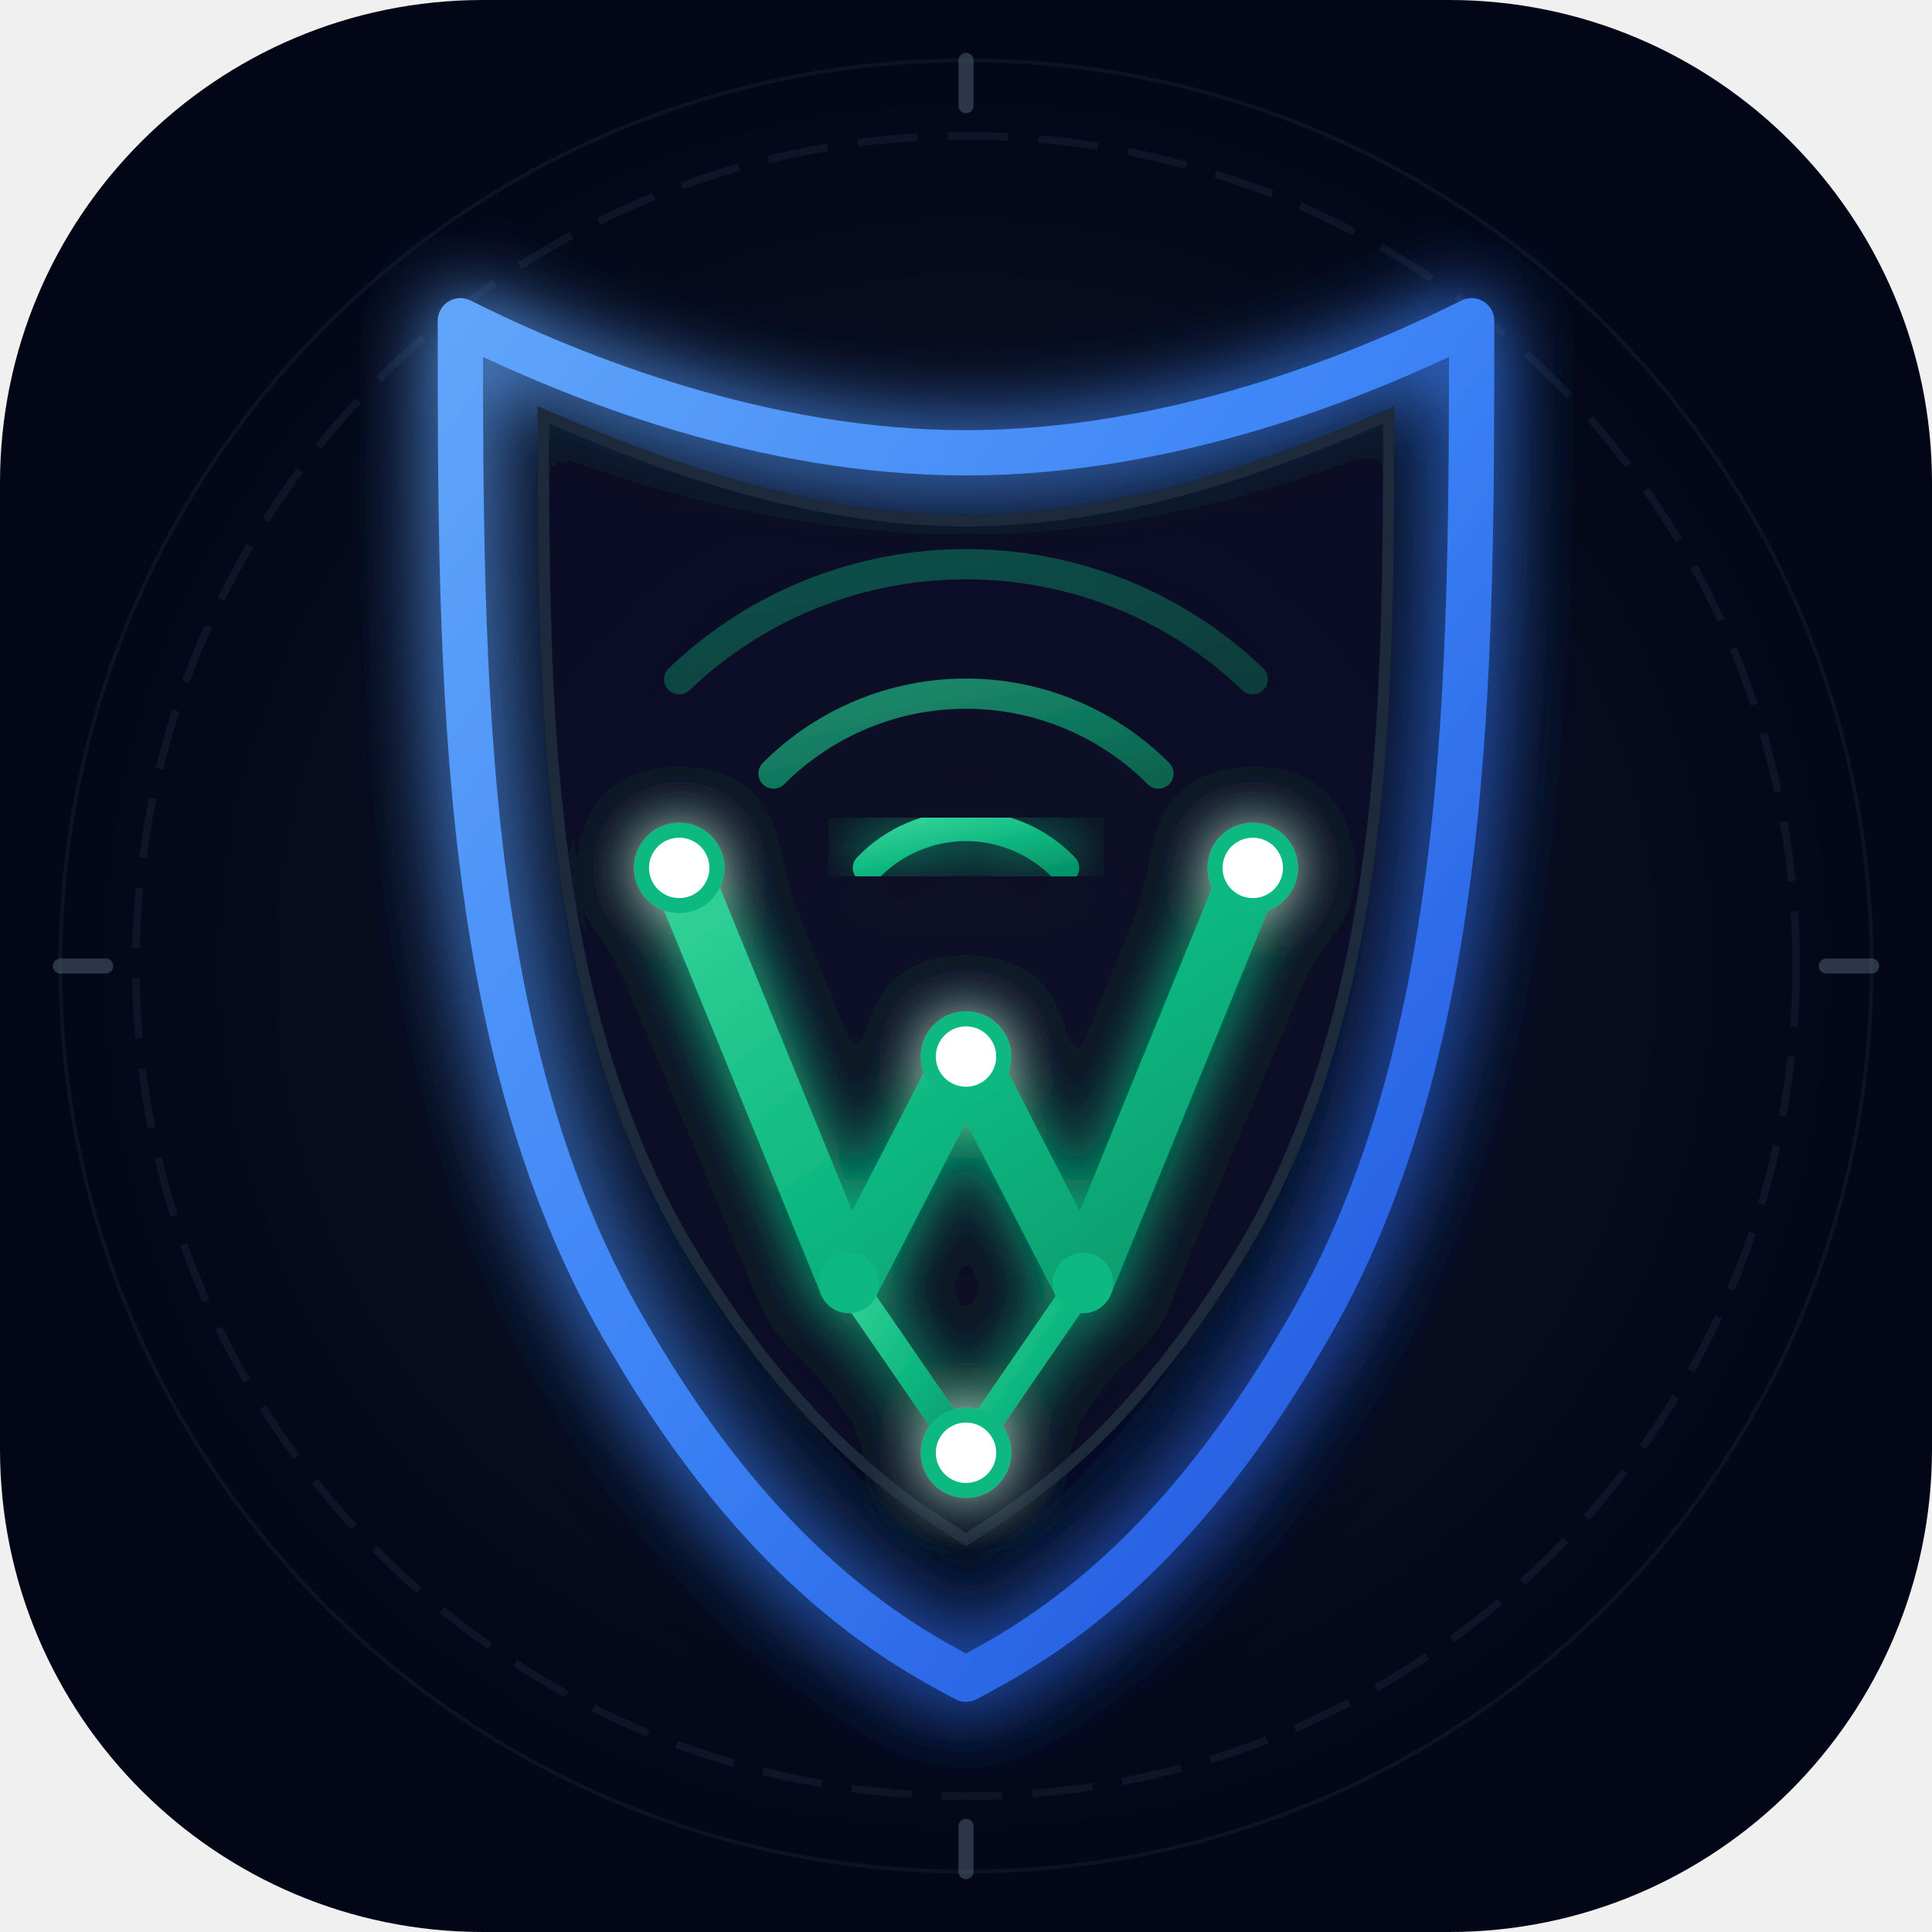
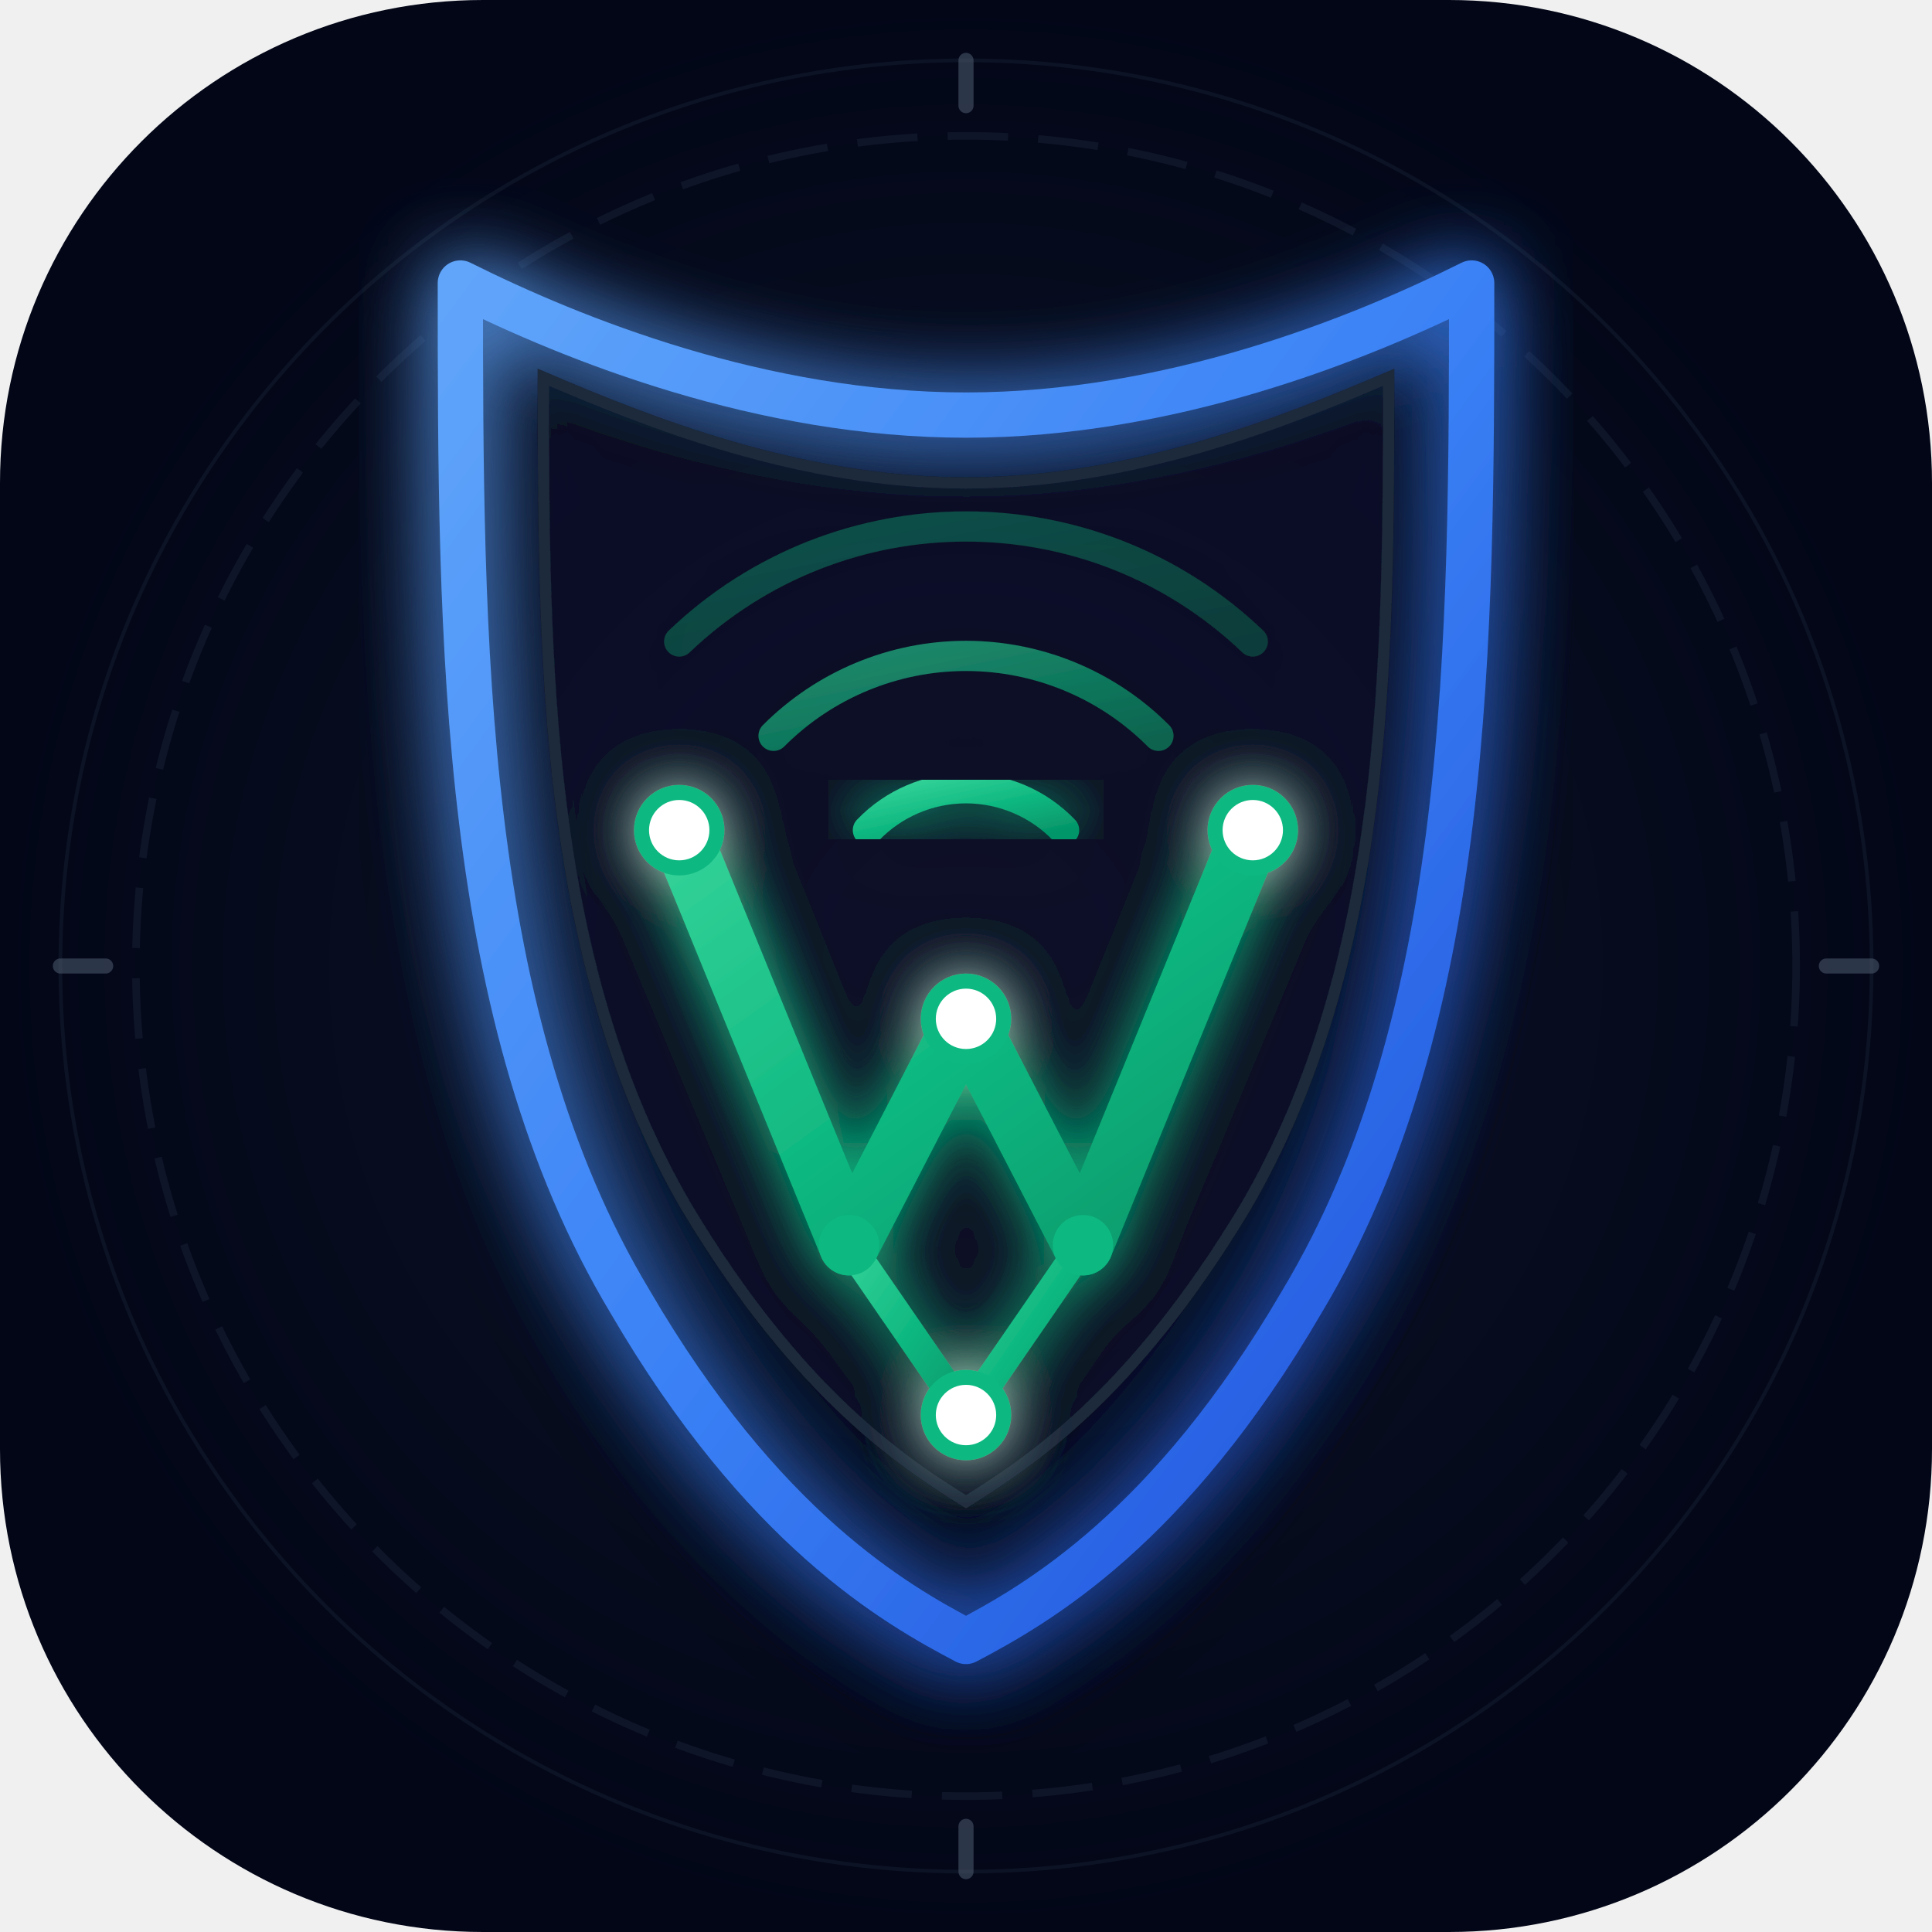
<svg xmlns="http://www.w3.org/2000/svg" viewBox="0 0 512 512" width="100%" height="100%">
  <defs>
    <radialGradient id="bg-grad" cx="50%" cy="50%" r="50%">
      <stop offset="0%" stop-color="#0f172a" />
      <stop offset="100%" stop-color="#020617" />
    </radialGradient>
    <linearGradient id="emerald-grad" x1="0%" y1="0%" x2="100%" y2="100%">
      <stop offset="0%" stop-color="#34d399" />
      <stop offset="50%" stop-color="#10b981" />
      <stop offset="100%" stop-color="#059669" />
    </linearGradient>
    <linearGradient id="blue-grad" x1="0%" y1="0%" x2="100%" y2="100%">
      <stop offset="0%" stop-color="#60a5fa" />
      <stop offset="50%" stop-color="#3b82f6" />
      <stop offset="100%" stop-color="#1d4ed8" />
    </linearGradient>
    <filter id="neon-glow-green" x="-20%" y="-20%" width="140%" height="140%">
      <feGaussianBlur stdDeviation="8" result="blur" />
      <feMerge>
        <feMergeNode in="blur" />
        <feMergeNode in="SourceGraphic" />
      </feMerge>
    </filter>
    <filter id="neon-glow-blue" x="-20%" y="-20%" width="140%" height="140%">
      <feGaussianBlur stdDeviation="10" result="blur" />
      <feMerge>
        <feMergeNode in="blur" />
        <feMergeNode in="SourceGraphic" />
      </feMerge>
    </filter>
    <filter id="shadow" x="-10%" y="-10%" width="120%" height="120%">
      <feDropShadow dx="0" dy="8" stdDeviation="12" flood-color="#000" flood-opacity="0.5" />
    </filter>
  </defs>
  <rect width="512" height="512" rx="128" fill="url(#bg-grad)" />
  <circle cx="256" cy="256" r="220" fill="none" stroke="#1e293b" stroke-width="2" stroke-dasharray="16 8" opacity="0.4" />
  <circle cx="256" cy="256" r="240" fill="none" stroke="#334155" stroke-width="1" opacity="0.2" />
  <path d="M 256 16 L 256 28 M 256 484 L 256 496 M 16 256 L 28 256 M 484 256 L 496 256" stroke="#475569" stroke-width="4" stroke-linecap="round" opacity="0.6" />
-   <g filter="url(#shadow)">
+   <g filter="url(#shadow)" transform="translate(0, -10)">
    <path d="M 256 120               C 310 120, 360 100, 390 85               C 390 180, 390 280, 345 355              C 310 415, 275 435, 256 445               C 237 435, 202 415, 167 355              C 122 280, 122 180, 122 85              C 152 100, 202 120, 256 120 Z" fill="none" stroke="url(#blue-grad)" stroke-width="12" stroke-linejoin="round" stroke-linecap="round" filter="url(#neon-glow-blue)" />
    <path d="M 256 138               C 300 138, 340 122, 368 110               C 368 185, 368 265, 330 330              C 300 380, 272 398, 256 408               C 240 398, 212 380, 182 330              C 144 265, 144 185, 144 110              C 172 122, 212 138, 256 138 Z" fill="#0f172a" fill-opacity="0.6" stroke="#1e293b" stroke-width="3" />
    <path d="M 180 180 A 110 110 0 0 1 332 180" fill="none" stroke="url(#emerald-grad)" stroke-width="8" stroke-linecap="round" opacity="0.3" />
    <path d="M 205 205 A 72 72 0 0 1 307 205" fill="none" stroke="url(#emerald-grad)" stroke-width="8" stroke-linecap="round" opacity="0.6" />
    <path d="M 230 230 A 36 36 0 0 1 282 230" fill="none" stroke="url(#emerald-grad)" stroke-width="8" stroke-linecap="round" filter="url(#neon-glow-green)" />
    <g filter="url(#neon-glow-green)">
      <path d="M 180 230 L 225 340 L 256 280 L 287 340 L 332 230" fill="none" stroke="url(#emerald-grad)" stroke-width="16" stroke-linecap="round" stroke-linejoin="round" />
      <path d="M 225 340 L 256 385" fill="none" stroke="url(#emerald-grad)" stroke-width="8" stroke-linecap="round" />
      <path d="M 287 340 L 256 385" fill="none" stroke="url(#emerald-grad)" stroke-width="8" stroke-linecap="round" />
      <circle cx="180" cy="230" r="10" fill="#ffffff" stroke="#10b981" stroke-width="4" />
      <circle cx="332" cy="230" r="10" fill="#ffffff" stroke="#10b981" stroke-width="4" />
      <circle cx="256" cy="280" r="10" fill="#ffffff" stroke="#10b981" stroke-width="4" />
      <circle cx="225" cy="340" r="8" fill="#10b981" />
      <circle cx="287" cy="340" r="8" fill="#10b981" />
      <circle cx="256" cy="385" r="10" fill="#ffffff" stroke="#10b981" stroke-width="4" />
    </g>
  </g>
</svg>
